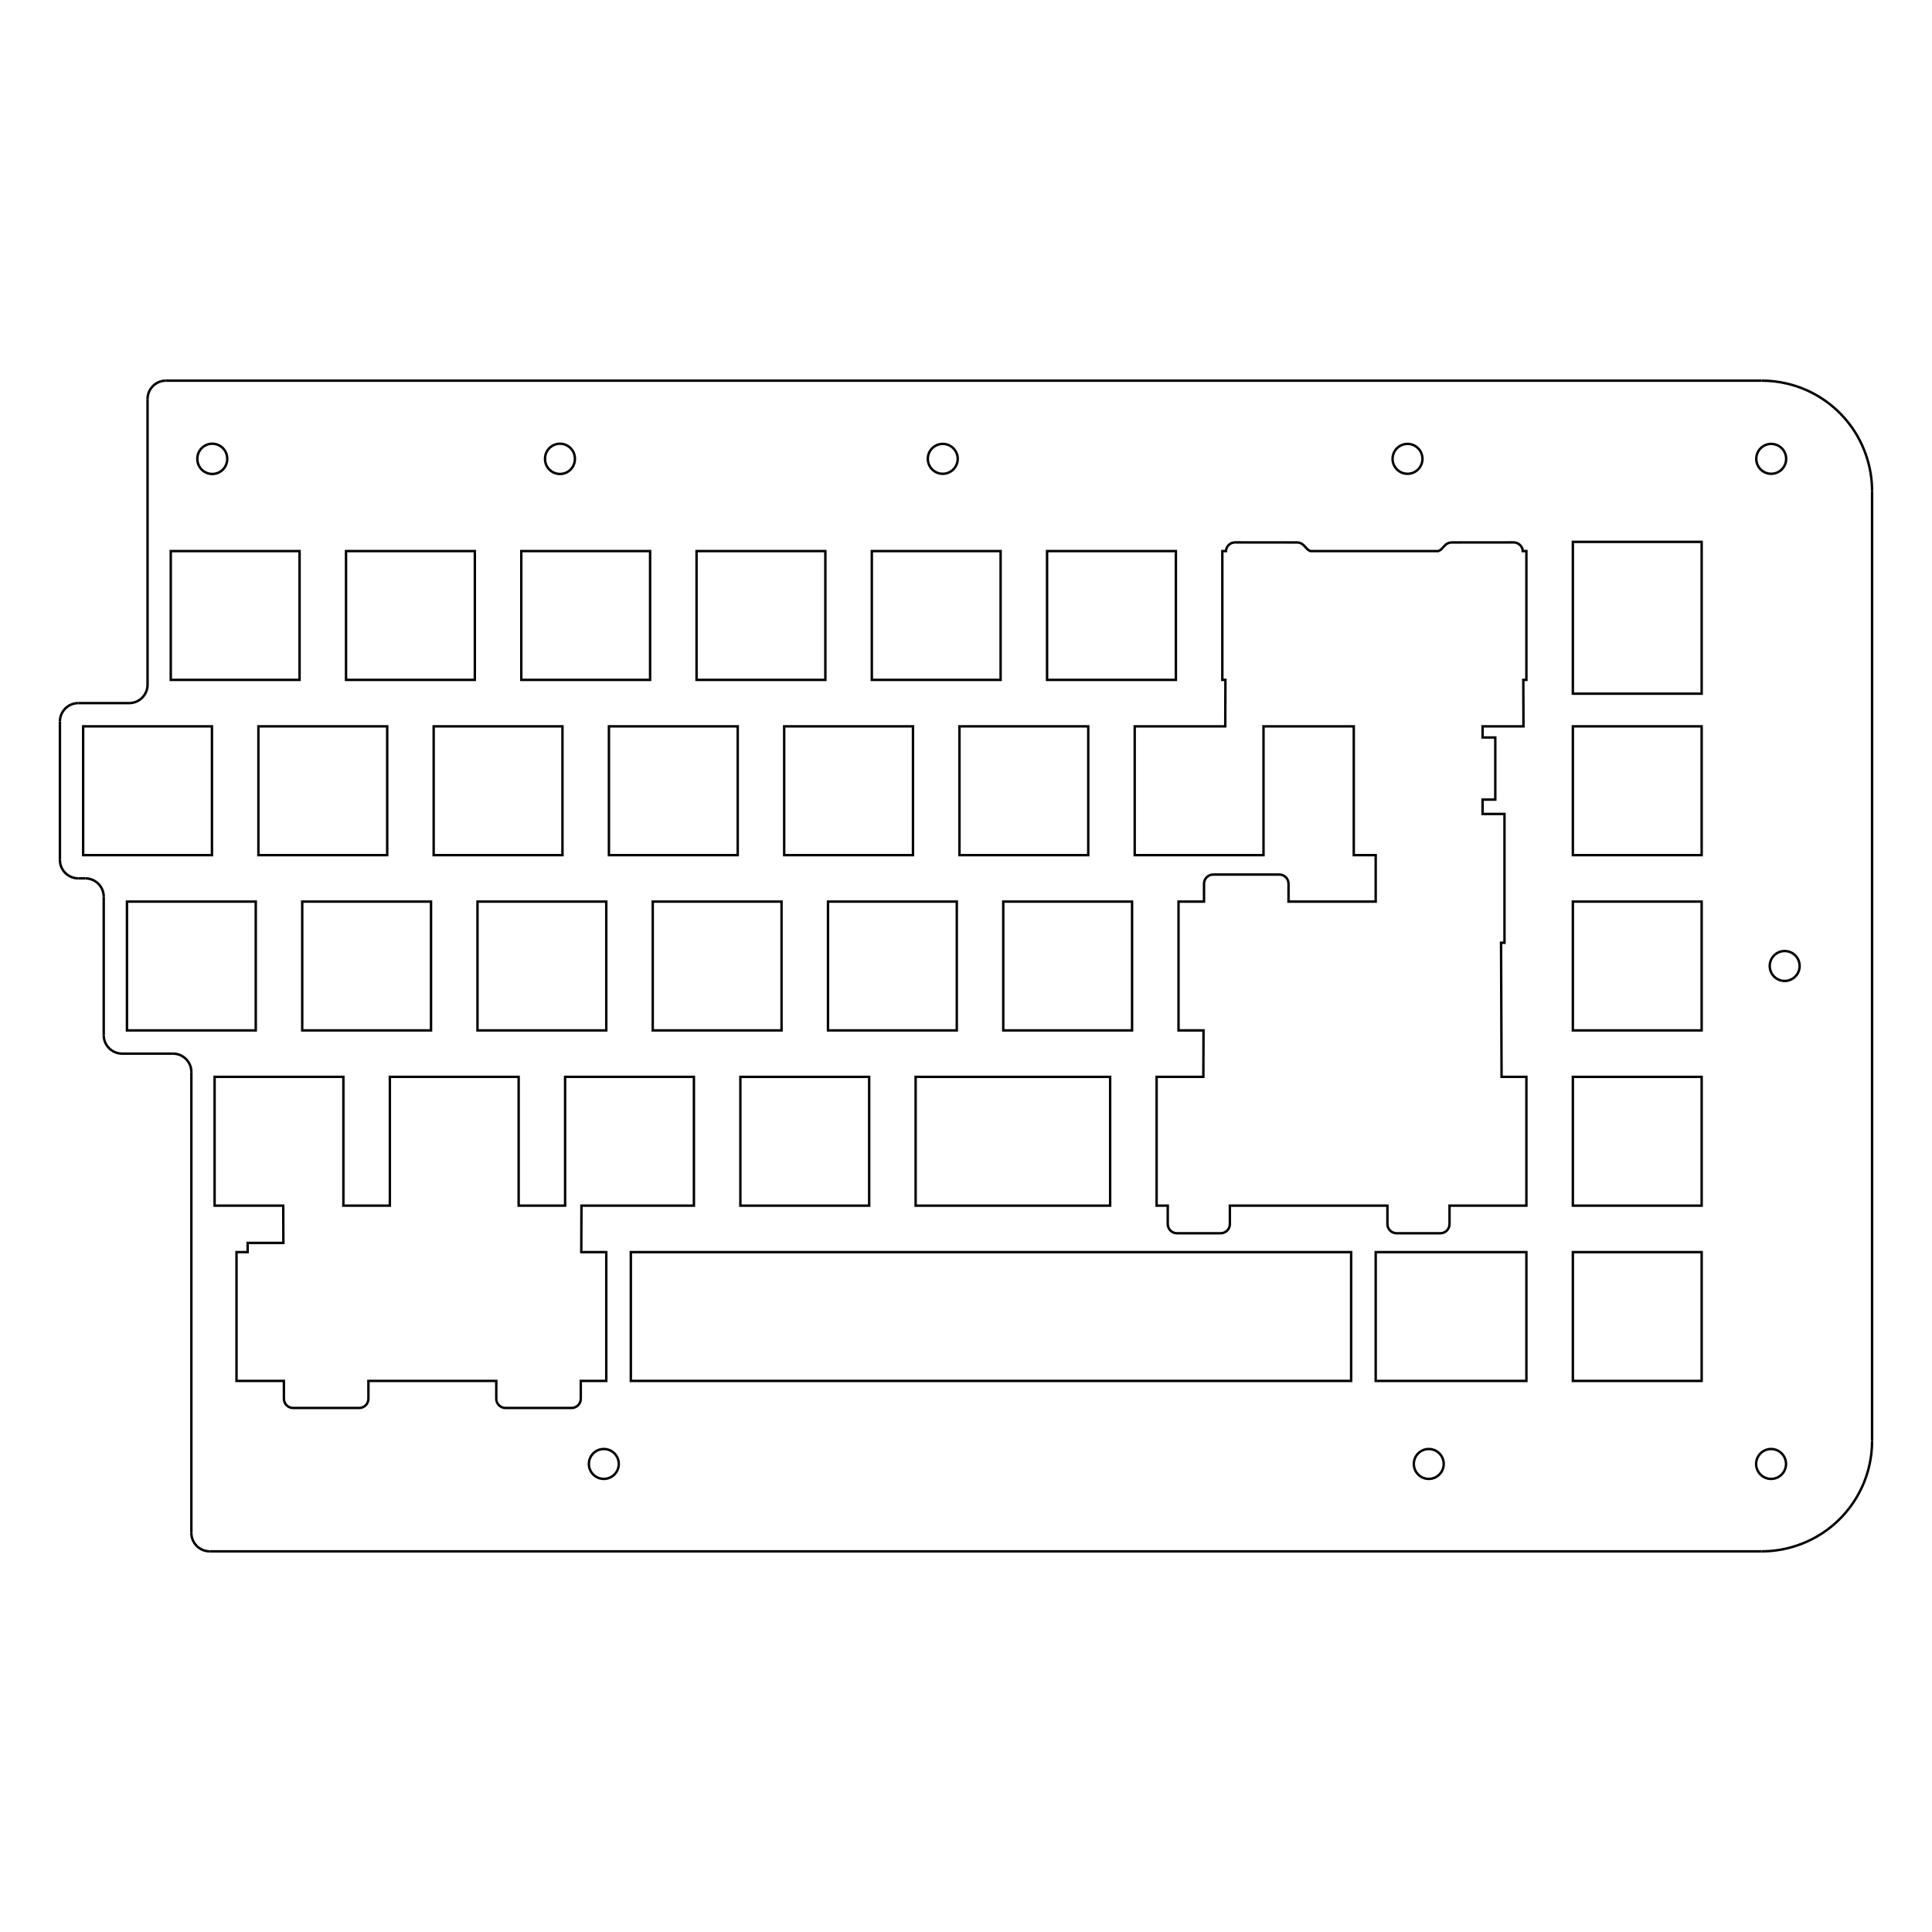
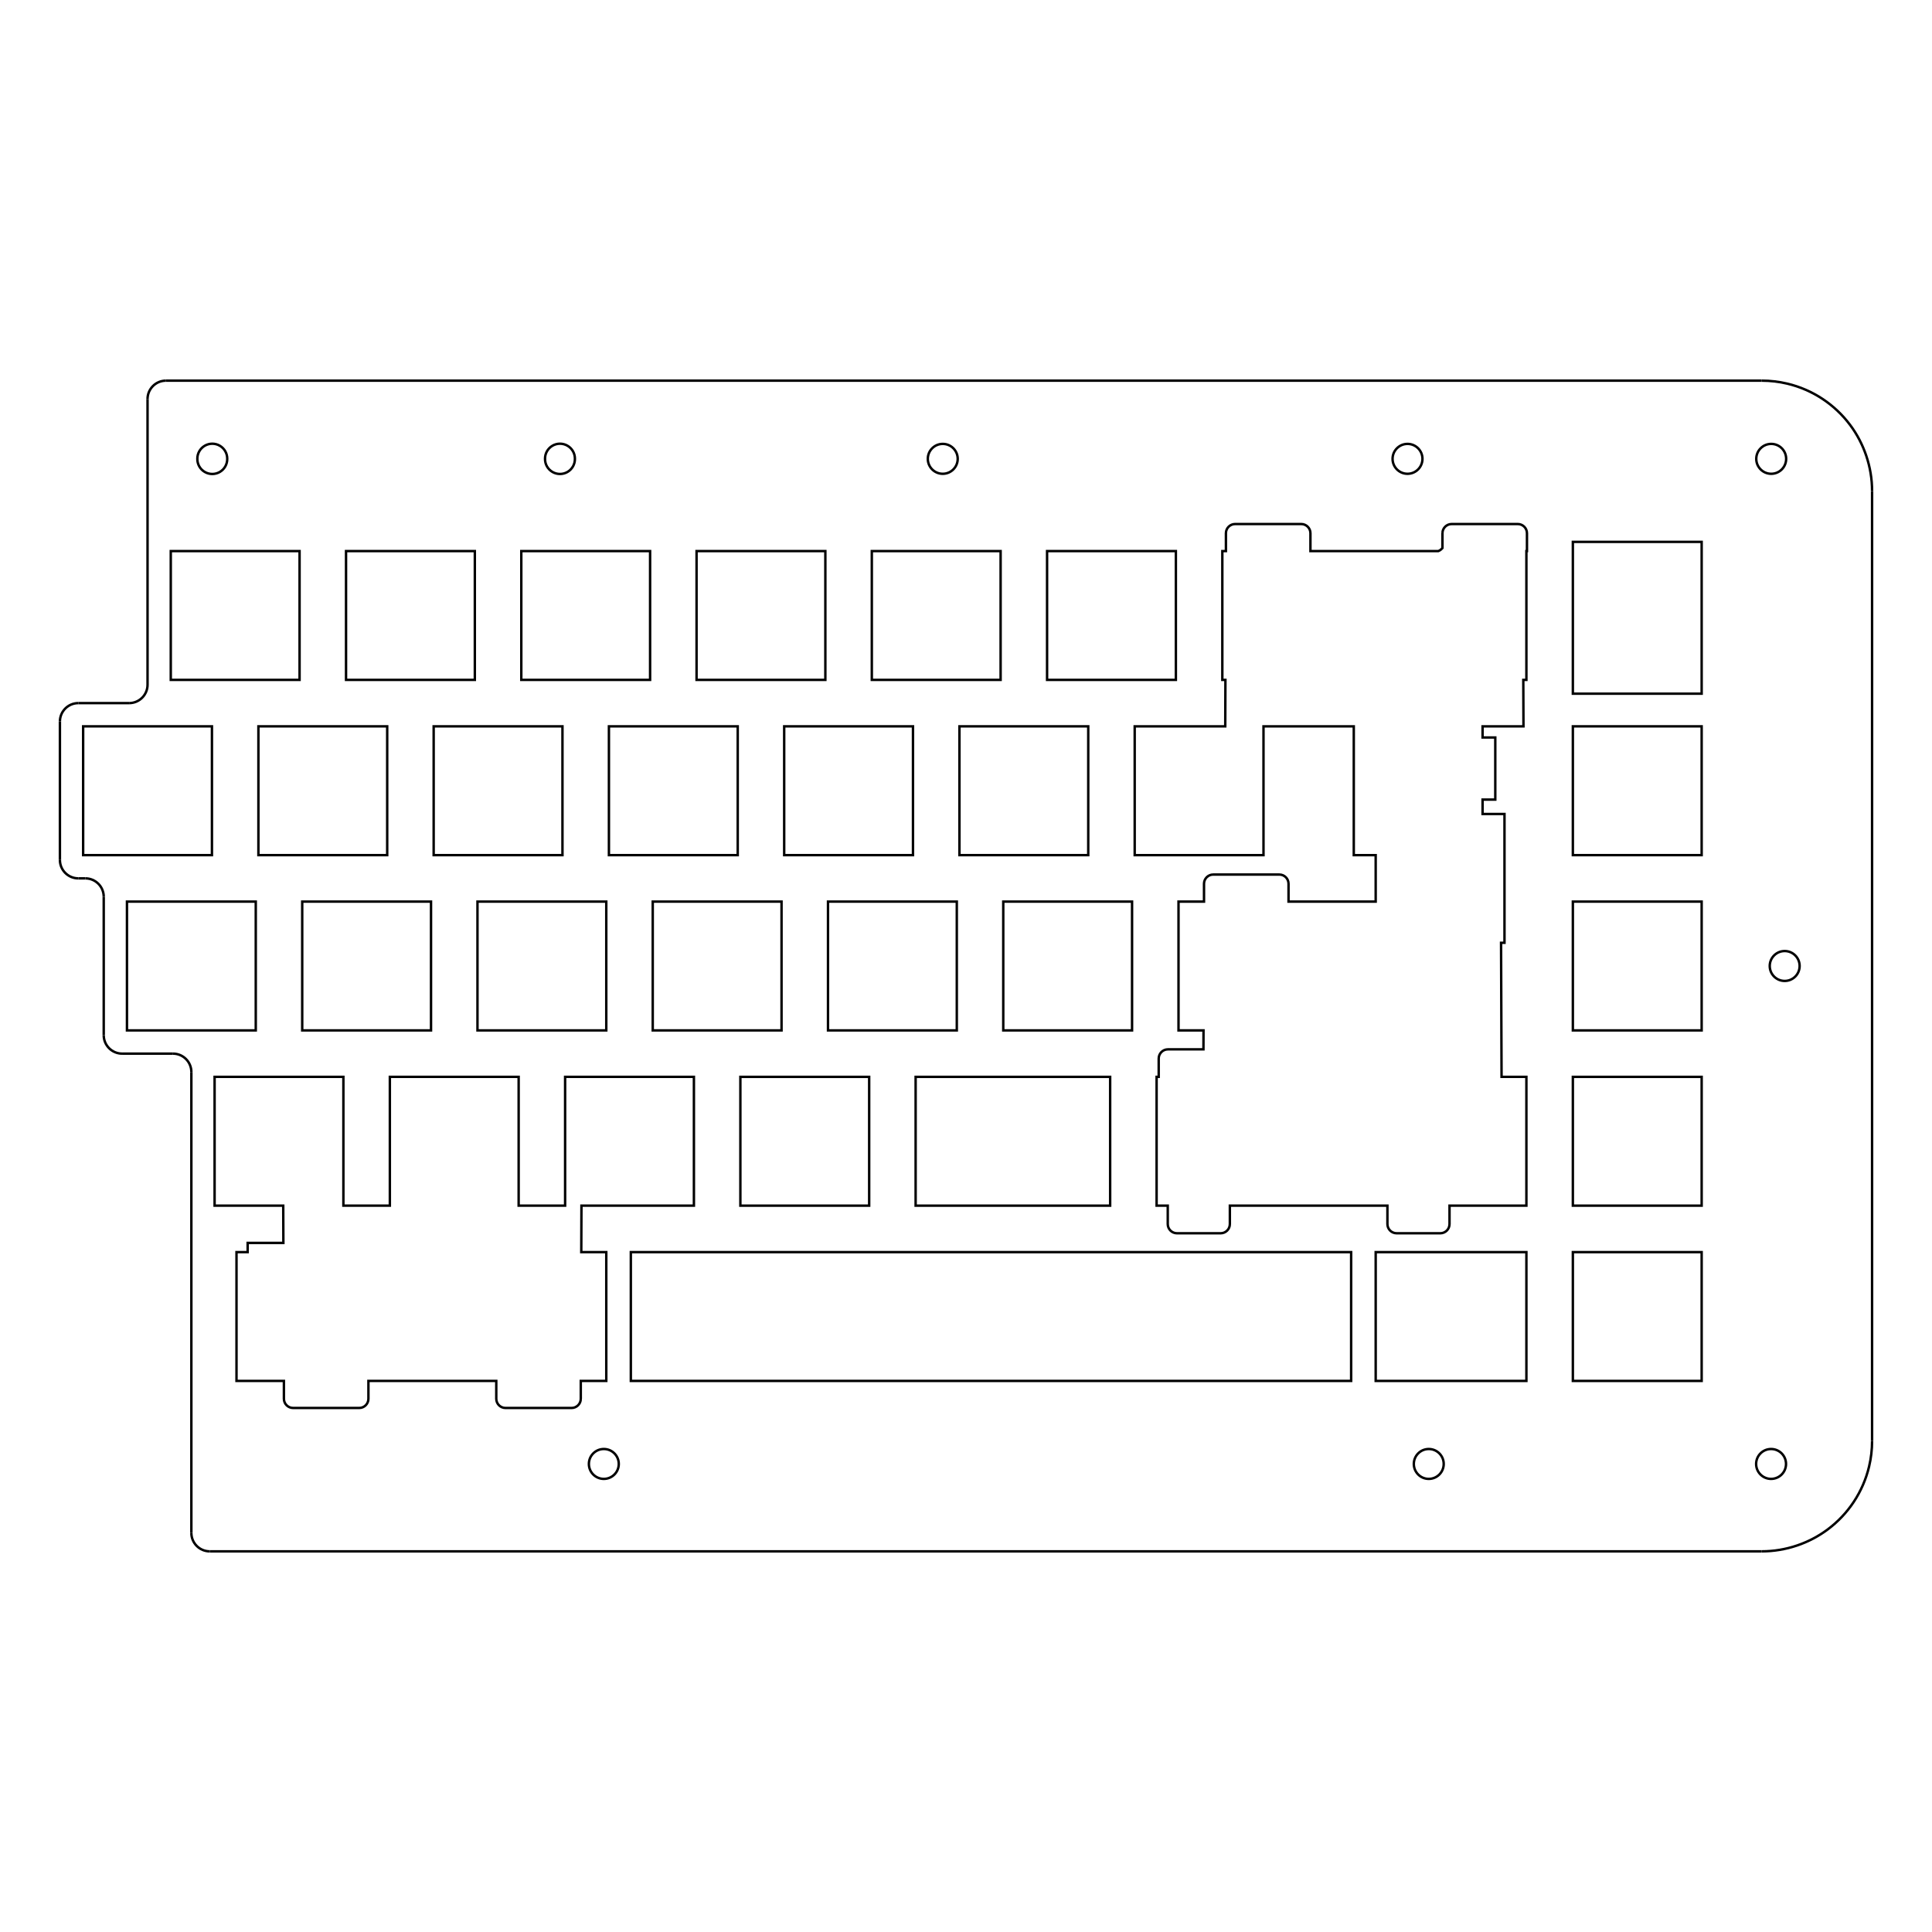
<svg xmlns="http://www.w3.org/2000/svg" width="210mm" height="210mm" viewBox="0 0 210 210" version="1.1" id="svg8">
  <defs id="defs2">
    <marker style="overflow:visible" refY="0" refX="0" orient="auto" id="DistanceX">
      <path id="path12" style="stroke:#000000;stroke-width:0.5" d="M 3,-3 -3,3 M 0,-5 V 5" />
    </marker>
    <pattern y="0" x="0" width="8" patternUnits="userSpaceOnUse" id="Hatch" height="8">
      <path id="path15" stroke-width="0.25" stroke="#000000" linecap="square" d="M8 4 l-4,4" />
      <path id="path17" stroke-width="0.25" stroke="#000000" linecap="square" d="M6 2 l-4,4" />
      <path id="path19" stroke-width="0.25" stroke="#000000" linecap="square" d="M4 0 l-4,4" />
    </pattern>
    <symbol id="*MODEL_SPACE" />
    <symbol id="*PAPER_SPACE" />
    <marker style="overflow:visible" refY="0" refX="0" orient="auto" id="DistanceX-6">
      <path id="path111" style="stroke:#000000;stroke-width:0.5" d="M 3,-3 -3,3 M 0,-5 V 5" />
    </marker>
    <pattern y="0" x="0" width="8" patternUnits="userSpaceOnUse" id="Hatch-4" height="8">
      <path id="path114" stroke-width="0.25" stroke="#000000" linecap="square" d="M8 4 l-4,4" />
      <path id="path116" stroke-width="0.25" stroke="#000000" linecap="square" d="M6 2 l-4,4" />
      <path id="path118" stroke-width="0.25" stroke="#000000" linecap="square" d="M4 0 l-4,4" />
    </pattern>
    <symbol id="*MODEL_SPACE-4" />
    <symbol id="*PAPER_SPACE-1" />
    <marker style="overflow:visible" refY="0" refX="0" orient="auto" id="DistanceX-7">
      <path id="path210" style="stroke:#000000;stroke-width:0.5" d="M 3,-3 -3,3 M 0,-5 V 5" />
    </marker>
    <pattern y="0" x="0" width="8" patternUnits="userSpaceOnUse" id="Hatch-3" height="8">
      <path id="path213" stroke-width="0.25" stroke="#000000" linecap="square" d="M8 4 l-4,4" />
      <path id="path215" stroke-width="0.25" stroke="#000000" linecap="square" d="M6 2 l-4,4" />
      <path id="path217" stroke-width="0.25" stroke="#000000" linecap="square" d="M4 0 l-4,4" />
    </pattern>
    <symbol id="*MODEL_SPACE-9" />
    <symbol id="*PAPER_SPACE-3" />
    <marker style="overflow:visible" refY="0" refX="0" orient="auto" id="DistanceX-2">
      <path id="path1300" style="stroke:#000000;stroke-width:0.5" d="M 3,-3 -3,3 M 0,-5 V 5" />
    </marker>
    <pattern y="0" x="0" width="8" patternUnits="userSpaceOnUse" id="Hatch-49" height="8">
      <path id="path1303" stroke-width="0.25" stroke="#000000" linecap="square" d="M8 4 l-4,4" />
      <path id="path1305" stroke-width="0.25" stroke="#000000" linecap="square" d="M6 2 l-4,4" />
      <path id="path1307" stroke-width="0.25" stroke="#000000" linecap="square" d="M4 0 l-4,4" />
    </pattern>
    <symbol id="*MODEL_SPACE-1" />
    <symbol id="*PAPER_SPACE-9" />
    <marker style="overflow:visible" refY="0" refX="0" orient="auto" id="DistanceX-4">
      <path id="path1435" style="stroke:#000000;stroke-width:0.5" d="M 3,-3 -3,3 M 0,-5 V 5" />
    </marker>
    <pattern y="0" x="0" width="8" patternUnits="userSpaceOnUse" id="Hatch-8" height="8">
      <path id="path1438" stroke-width="0.25" stroke="#000000" linecap="square" d="M8 4 l-4,4" />
      <path id="path1440" stroke-width="0.25" stroke="#000000" linecap="square" d="M6 2 l-4,4" />
      <path id="path1442" stroke-width="0.25" stroke="#000000" linecap="square" d="M4 0 l-4,4" />
    </pattern>
    <symbol id="*MODEL_SPACE-98" />
    <symbol id="*PAPER_SPACE-7" />
    <marker style="overflow:visible" refY="0" refX="0" orient="auto" id="DistanceX-5">
      <path id="path1477" style="stroke:#000000;stroke-width:0.5" d="M 3,-3 -3,3 M 0,-5 V 5" />
    </marker>
    <pattern y="0" x="0" width="8" patternUnits="userSpaceOnUse" id="Hatch-47" height="8">
      <path id="path1480" stroke-width="0.25" stroke="#000000" linecap="square" d="M8 4 l-4,4" />
      <path id="path1482" stroke-width="0.25" stroke="#000000" linecap="square" d="M6 2 l-4,4" />
      <path id="path1484" stroke-width="0.25" stroke="#000000" linecap="square" d="M4 0 l-4,4" />
    </pattern>
    <symbol id="*MODEL_SPACE-2" />
    <symbol id="*PAPER_SPACE-92" />
    <marker style="overflow:visible" refY="0" refX="0" orient="auto" id="DistanceX-3">
      <path id="path1519" style="stroke:#000000;stroke-width:0.5" d="M 3,-3 -3,3 M 0,-5 V 5" />
    </marker>
    <pattern y="0" x="0" width="8" patternUnits="userSpaceOnUse" id="Hatch-44" height="8">
      <path id="path1522" stroke-width="0.25" stroke="#000000" linecap="square" d="M8 4 l-4,4" />
      <path id="path1524" stroke-width="0.25" stroke="#000000" linecap="square" d="M6 2 l-4,4" />
      <path id="path1526" stroke-width="0.25" stroke="#000000" linecap="square" d="M4 0 l-4,4" />
    </pattern>
    <symbol id="*MODEL_SPACE-25" />
    <symbol id="*PAPER_SPACE-8" />
    <marker style="overflow:visible" refY="0.0" refX="0.0" orient="auto" id="DistanceX-9">
      <path id="path5763" style="stroke:#000000; stroke-width:0.5" d="M 3,-3 L -3,3 M 0,-5 L  0,5" />
    </marker>
    <pattern y="0" x="0" width="8" patternUnits="userSpaceOnUse" id="Hatch-0" height="8">
      <path id="path5766" stroke-width="0.25" stroke="#000000" linecap="square" d="M8 4 l-4,4" />
      <path id="path5768" stroke-width="0.25" stroke="#000000" linecap="square" d="M6 2 l-4,4" />
      <path id="path5770" stroke-width="0.25" stroke="#000000" linecap="square" d="M4 0 l-4,4" />
    </pattern>
    <symbol id="*MODEL_SPACE-0" />
    <symbol id="*PAPER_SPACE-91" />
    <marker style="overflow:visible" refY="0.0" refX="0.0" orient="auto" id="DistanceX-68">
      <path id="path5898" style="stroke:#000000; stroke-width:0.5" d="M 3,-3 L -3,3 M 0,-5 L  0,5" />
    </marker>
    <pattern y="0" x="0" width="8" patternUnits="userSpaceOnUse" id="Hatch-5" height="8">
      <path id="path5901" stroke-width="0.25" stroke="#000000" linecap="square" d="M8 4 l-4,4" />
      <path id="path5903" stroke-width="0.25" stroke="#000000" linecap="square" d="M6 2 l-4,4" />
      <path id="path5905" stroke-width="0.25" stroke="#000000" linecap="square" d="M4 0 l-4,4" />
    </pattern>
    <symbol id="*MODEL_SPACE-5" />
    <symbol id="*PAPER_SPACE-913" />
    <marker style="overflow:visible" refY="0.0" refX="0.0" orient="auto" id="DistanceX-63">
      <path id="path6129" style="stroke:#000000; stroke-width:0.5" d="M 3,-3 L -3,3 M 0,-5 L  0,5" />
    </marker>
    <pattern y="0" x="0" width="8" patternUnits="userSpaceOnUse" id="Hatch-1" height="8">
      <path id="path6132" stroke-width="0.25" stroke="#000000" linecap="square" d="M8 4 l-4,4" />
      <path id="path6134" stroke-width="0.25" stroke="#000000" linecap="square" d="M6 2 l-4,4" />
      <path id="path6136" stroke-width="0.25" stroke="#000000" linecap="square" d="M4 0 l-4,4" />
    </pattern>
    <symbol id="*MODEL_SPACE-8" />
    <symbol id="*PAPER_SPACE-6" />
    <marker style="overflow:visible" refY="0.0" refX="0.0" orient="auto" id="DistanceX-689">
      <path id="path6324" style="stroke:#000000; stroke-width:0.5" d="M 3,-3 L -3,3 M 0,-5 L  0,5" />
    </marker>
    <pattern y="0" x="0" width="8" patternUnits="userSpaceOnUse" id="Hatch-6" height="8">
      <path id="path6327" stroke-width="0.25" stroke="#000000" linecap="square" d="M8 4 l-4,4" />
      <path id="path6329" stroke-width="0.25" stroke="#000000" linecap="square" d="M6 2 l-4,4" />
      <path id="path6331" stroke-width="0.25" stroke="#000000" linecap="square" d="M4 0 l-4,4" />
    </pattern>
    <symbol id="*MODEL_SPACE-91" />
    <symbol id="*PAPER_SPACE-35" />
    <marker style="overflow:visible" refY="0.0" refX="0.0" orient="auto" id="DistanceX-1">
      <path id="path6423" style="stroke:#000000; stroke-width:0.5" d="M 3,-3 L -3,3 M 0,-5 L  0,5" />
    </marker>
    <pattern y="0" x="0" width="8" patternUnits="userSpaceOnUse" id="Hatch-7" height="8">
      <path id="path6426" stroke-width="0.25" stroke="#000000" linecap="square" d="M8 4 l-4,4" />
      <path id="path6428" stroke-width="0.25" stroke="#000000" linecap="square" d="M6 2 l-4,4" />
      <path id="path6430" stroke-width="0.25" stroke="#000000" linecap="square" d="M4 0 l-4,4" />
    </pattern>
    <symbol id="*MODEL_SPACE-87" />
    <symbol id="*PAPER_SPACE-90" />
    <marker style="overflow:visible" refY="0.0" refX="0.0" orient="auto" id="DistanceX-62">
      <path id="path6522" style="stroke:#000000; stroke-width:0.5" d="M 3,-3 L -3,3 M 0,-5 L  0,5" />
    </marker>
    <pattern y="0" x="0" width="8" patternUnits="userSpaceOnUse" id="Hatch-33" height="8">
      <path id="path6525" stroke-width="0.25" stroke="#000000" linecap="square" d="M8 4 l-4,4" />
      <path id="path6527" stroke-width="0.25" stroke="#000000" linecap="square" d="M6 2 l-4,4" />
      <path id="path6529" stroke-width="0.25" stroke="#000000" linecap="square" d="M4 0 l-4,4" />
    </pattern>
    <symbol id="*MODEL_SPACE-45" />
    <symbol id="*PAPER_SPACE-81" />
    <marker style="overflow:visible" refY="0.0" refX="0.0" orient="auto" id="DistanceX-632">
      <path id="path298" style="stroke:#000000; stroke-width:0.5" d="M 3,-3 L -3,3 M 0,-5 L  0,5" />
    </marker>
    <pattern y="0" x="0" width="8" patternUnits="userSpaceOnUse" id="Hatch-2" height="8">
      <path id="path301" stroke-width="0.25" stroke="#000000" linecap="square" d="M8 4 l-4,4" />
      <path id="path303" stroke-width="0.25" stroke="#000000" linecap="square" d="M6 2 l-4,4" />
      <path id="path305" stroke-width="0.25" stroke="#000000" linecap="square" d="M4 0 l-4,4" />
    </pattern>
    <symbol id="*MODEL_SPACE-82" />
    <symbol id="*PAPER_SPACE-72" />
    <marker style="overflow:visible" refY="0.0" refX="0.0" orient="auto" id="DistanceX-55">
      <path id="path421" style="stroke:#000000; stroke-width:0.5" d="M 3,-3 L -3,3 M 0,-5 L  0,5" />
    </marker>
    <pattern y="0" x="0" width="8" patternUnits="userSpaceOnUse" id="Hatch-63" height="8">
      <path id="path424" stroke-width="0.25" stroke="#000000" linecap="square" d="M8 4 l-4,4" />
      <path id="path426" stroke-width="0.25" stroke="#000000" linecap="square" d="M6 2 l-4,4" />
      <path id="path428" stroke-width="0.25" stroke="#000000" linecap="square" d="M4 0 l-4,4" />
    </pattern>
    <symbol id="*MODEL_SPACE-99" />
    <symbol id="*PAPER_SPACE-353" />
    <marker style="overflow:visible" refY="0.0" refX="0.0" orient="auto" id="DistanceX-50">
      <path id="path655" style="stroke:#000000; stroke-width:0.5" d="M 3,-3 L -3,3 M 0,-5 L  0,5" />
    </marker>
    <pattern y="0" x="0" width="8" patternUnits="userSpaceOnUse" id="Hatch-40" height="8">
      <path id="path658" stroke-width="0.25" stroke="#000000" linecap="square" d="M8 4 l-4,4" />
      <path id="path660" stroke-width="0.25" stroke="#000000" linecap="square" d="M6 2 l-4,4" />
      <path id="path662" stroke-width="0.25" stroke="#000000" linecap="square" d="M4 0 l-4,4" />
    </pattern>
    <symbol id="*MODEL_SPACE-49" />
    <symbol id="*PAPER_SPACE-4" />
    <marker style="overflow:visible" refY="0.0" refX="0.0" orient="auto" id="DistanceX-65">
      <path id="path207" style="stroke:#000000; stroke-width:0.5" d="M 3,-3 L -3,3 M 0,-5 L  0,5" />
    </marker>
    <pattern y="0" x="0" width="8" patternUnits="userSpaceOnUse" id="Hatch-68" height="8">
      <path id="path210-4" stroke-width="0.25" stroke="#000000" linecap="square" d="M8 4 l-4,4" />
      <path id="path212" stroke-width="0.25" stroke="#000000" linecap="square" d="M6 2 l-4,4" />
      <path id="path214" stroke-width="0.25" stroke="#000000" linecap="square" d="M4 0 l-4,4" />
    </pattern>
    <symbol id="*MODEL_SPACE-3" />
    <symbol id="*PAPER_SPACE-5" />
    <marker style="overflow:visible" refY="0.0" refX="0.0" orient="auto" id="DistanceX-72">
      <path id="path786" style="stroke:#000000; stroke-width:0.5" d="M 3,-3 L -3,3 M 0,-5 L  0,5" />
    </marker>
    <pattern y="0" x="0" width="8" patternUnits="userSpaceOnUse" id="Hatch-11" height="8">
      <path id="path789" stroke-width="0.25" stroke="#000000" linecap="square" d="M8 4 l-4,4" />
      <path id="path791" stroke-width="0.25" stroke="#000000" linecap="square" d="M6 2 l-4,4" />
      <path id="path793" stroke-width="0.25" stroke="#000000" linecap="square" d="M4 0 l-4,4" />
    </pattern>
    <symbol id="*MODEL_SPACE-29" />
    <symbol id="*PAPER_SPACE-16" />
+     <marker style="overflow:visible" refY="0.0" refX="0.0" orient="auto" id="DistanceX-97">
+       <path id="path1239" style="stroke:#000000; stroke-width:0.5" d="M 3,-3 L -3,3 M 0,-5 L  0,5" />
+     </marker>
+     <pattern y="0" x="0" width="8" patternUnits="userSpaceOnUse" id="Hatch-9" height="8">
+       <path id="path1242" stroke-width="0.25" stroke="#000000" linecap="square" d="M8 4 l-4,4" />
+       <path id="path1244" stroke-width="0.25" stroke="#000000" linecap="square" d="M6 2 l-4,4" />
+       <path id="path1246" stroke-width="0.25" stroke="#000000" linecap="square" d="M4 0 l-4,4" />
+     </pattern>
+     <symbol id="*MODEL_SPACE-44" />
+     <symbol id="*PAPER_SPACE-927" />
  </defs>
  <g id="layer1" transform="translate(0,-86.99999)">
-     <g id="g922" transform="matrix(0.2645833,0,0,0.2645833,-397.7651,-181.3749)">
-       <path id="path800" style="fill:none;stroke:#000000" d="m 1563.979,1295.622 c 0,4.174 -3.384,7.559 -7.558,7.559" />
-       <path id="path802" style="fill:none;stroke:#000000" d="m 1556.421,1303.181 h -20.882" />
-       <path id="path804" style="fill:none;stroke:#000000" d="m 1535.539,1303.181 v 0" />
-       <path id="path806" style="fill:none;stroke:#000000" d="m 1535.538,1303.181 c -4.175,0 -7.559,3.384 -7.559,7.559" />
-       <path id="path808" style="fill:none;stroke:#000000" d="m 1527.979,1310.74 v 56.882" />
-       <path id="path810" style="fill:none;stroke:#000000" d="m 1527.979,1367.621 c 0,4.175 3.384,7.559 7.559,7.559" />
-       <path id="path812" style="fill:none;stroke:#000000" d="m 1535.538,1375.18 v 0" />
-       <path id="path814" style="fill:none;stroke:#000000" d="m 1535.539,1375.18 h 2.882" />
-       <path id="path816" style="fill:none;stroke:#000000" d="m 1538.421,1375.18 c 4.174,6e-4 7.558,3.385 7.558,7.559" />
-       <path id="path818" style="fill:none;stroke:#000000" d="m 1545.979,1382.74 v 56.882" />
-       <path id="path820" style="fill:none;stroke:#000000" d="m 1545.979,1439.621 c 0,4.175 3.384,7.559 7.559,7.559" />
-       <path id="path822" style="fill:none;stroke:#000000" d="m 1553.538,1447.18 v 0" />
-       <path id="path824" style="fill:none;stroke:#000000" d="m 1553.539,1447.18 h 20.882" />
-       <path id="path826" style="fill:none;stroke:#000000" d="m 1574.421,1447.18 c 4.174,6e-4 7.558,3.385 7.558,7.559" />
-       <path id="path828" style="fill:none;stroke:#000000" d="m 1581.979,1454.74 v 189.354" />
-       <path id="path830" style="fill:none;stroke:#000000" d="m 1581.979,1644.094 a 7.559,7.559 0 0 0 7.559,7.559" />
-       <path id="path832" style="fill:none;stroke:#000000" d="m 1589.538,1651.653 h 637.558" />
-       <path id="path834" style="fill:none;stroke:#000000" d="m 2227.096,1651.653 c 10.015,0 19.577,-3.37 27.119,-9 8.368,-6.245 14.508,-15.318 17.012,-25.876 0.803,-3.387 1.224,-6.914 1.224,-10.479" />
-       <path id="path836" style="fill:none;stroke:#000000" d="M 2272.45,1606.299 V 1216.063" />
-       <path id="path838" style="fill:none;stroke:#000000" d="m 2272.45,1216.063 c 0,-10.015 -3.37,-19.577 -9,-27.119 -6.245,-8.368 -15.318,-14.508 -25.876,-17.012 -3.387,-0.803 -6.914,-1.224 -10.478,-1.224" />
-       <path id="path840" style="fill:none;stroke:#000000" d="M 2227.096,1170.708 H 1571.538" />
-       <path id="path842" style="fill:none;stroke:#000000" d="m 1571.538,1170.708 a 7.559,7.559 0 0 0 -7.559,7.559" />
-       <path id="path844" style="fill:none;stroke:#000000" d="m 1563.979,1178.268 v 117.354" />
-       <path id="path846" style="fill:none;stroke:#000000" d="m 1609.522,1312.724 v 52.913 h 52.913 v -52.913 z" />
-       <path id="path848" style="fill:none;stroke:#000000" d="m 1741.961,1588.971 v -7.333 h 10.475 v -52.913 h -10.272 l 0.071,-19.087 h 46.201 v -52.913 h -52.913 v 52.913 h -19.087 v -52.913 h -52.913 v 52.913 h -19.087 v -52.913 h -52.913 v 52.913 h 28.201 l 0.057,15.307 h -14.677 v 3.78 h -4.581 v 52.913 h 19.475 v 7.333 a 3.78,3.78 0 0 0 3.78,3.78 h 27.16 a 3.78,3.78 0 0 0 3.78,-3.78 v -7.333 h 52.526 v 7.333 a 3.78,3.78 0 0 0 3.78,3.78 h 27.16 a 3.78,3.78 0 0 0 3.78,-3.78 z" />
-       <path id="path850" style="fill:none;stroke:#000000" d="m 1627.522,1437.638 h 52.913 v -52.913 h -52.913 z" />
-       <path id="path852" style="fill:none;stroke:#000000" d="m 1986.436,1240.724 h -52.913 v 52.913 h 52.913 z" />
-       <path id="path854" style="fill:none;stroke:#000000" d="m 2202.436,1581.638 v -52.913 h -52.913 v 52.913 z" />
-       <path id="path856" style="fill:none;stroke:#000000" d="m 2202.436,1456.724 h -52.913 v 52.913 h 52.913 z" />
-       <path id="path858" style="fill:none;stroke:#000000" d="m 2149.522,1437.638 h 52.913 v -52.913 h -52.913 z" />
-       <path id="path860" style="fill:none;stroke:#000000" d="m 2202.436,1236.945 h -52.913 v 62.362 h 52.913 z" />
-       <path id="path862" style="fill:none;stroke:#000000" d="m 2149.522,1312.724 v 52.913 h 52.913 v -52.913 z" />
-       <path id="path864" style="fill:none;stroke:#000000" d="m 1878.436,1365.638 v -52.913 h -52.913 v 52.913 z" />
-       <path id="path866" style="fill:none;stroke:#000000" d="m 1573.522,1293.638 h 52.913 v -52.913 h -52.913 z" />
-       <path id="path868" style="fill:none;stroke:#000000" d="m 2058.436,1528.724 h -295.913 v 52.913 h 295.913 z" />
-       <path id="path870" style="fill:none;stroke:#000000" d="m 1896.436,1384.724 h -52.913 v 52.913 h 52.913 z" />
-       <path id="path872" style="fill:none;stroke:#000000" d="m 1699.522,1384.724 v 52.913 h 52.913 v -52.913 z" />
-       <path id="path874" style="fill:none;stroke:#000000" d="m 1807.522,1509.638 h 52.913 v -52.913 h -52.913 z" />
-       <path id="path876" style="fill:none;stroke:#000000" d="m 1753.522,1365.638 h 52.913 v -52.913 h -52.913 z" />
-       <path id="path878" style="fill:none;stroke:#000000" d="m 2130.436,1581.638 v -52.913 h -61.913 v 52.913 z" />
-       <path id="path880" style="fill:none;stroke:#000000" d="m 1645.522,1240.724 v 52.913 h 52.913 v -52.913 z" />
-       <path id="path882" style="fill:none;stroke:#000000" d="m 1824.436,1384.724 h -52.913 v 52.913 h 52.913 z" />
-       <path id="path884" style="fill:none;stroke:#000000" d="m 1842.436,1240.724 h -52.913 v 52.913 h 52.913 z" />
-       <path id="path886" style="fill:none;stroke:#000000" d="m 1968.436,1384.724 h -52.913 v 52.913 h 52.913 z" />
-       <path id="path888" style="fill:none;stroke:#000000" d="m 1950.436,1312.724 h -52.913 v 52.913 h 52.913 z" />
-       <path id="path890" style="fill:none;stroke:#000000" d="m 1914.436,1293.638 v -52.913 h -52.913 v 52.913 z" />
-       <path id="path892" style="fill:none;stroke:#000000" d="m 1681.522,1365.638 h 52.913 v -52.913 h -52.913 z" />
-       <path id="path894" style="fill:none;stroke:#000000" d="m 1770.436,1240.724 h -52.913 v 52.913 h 52.913 z" />
-       <path id="path896" style="fill:none;stroke:#000000" d="m 1608.436,1437.638 v -52.913 h -52.913 v 52.913 z" />
-       <path id="path898" style="fill:none;stroke:#000000" d="m 1879.522,1509.638 h 79.913 v -52.913 h -79.913 z" />
-       <path id="path900" style="fill:none;stroke:#000000" d="m 1590.436,1365.638 v -52.913 h -52.913 v 52.913 z" />
-       <path id="path902" style="fill:none;stroke:#000000" d="m 2237.097,1615.748 a 6.142,6.142 0 1 0 -12.284,0 6.142,6.142 0 1 0 12.284,0 z" />
-       <path id="path904" style="fill:none;stroke:#000000" d="m 2242.687,1411.177 a 6.142,6.142 0 1 0 -12.284,0 6.142,6.142 0 1 0 12.284,0 z" />
-       <path id="path906" style="fill:none;stroke:#000000" d="m 2096.47,1615.748 a 6.142,6.142 0 1 0 -12.284,0 6.142,6.142 0 1 0 12.284,0 z" />
-       <path id="path908" style="fill:none;stroke:#000000" d="m 1896.809,1202.831 a 6.142,6.142 0 1 0 -12.284,0 6.142,6.142 0 1 0 12.284,0 z" />
-       <path id="path910" style="fill:none;stroke:#000000" d="m 1596.717,1202.834 a 6.142,6.142 0 1 0 -12.283,0 6.142,6.142 0 1 0 12.283,0 z" />
-       <path id="path912" style="fill:none;stroke:#000000" d="m 1739.553,1202.831 a 6.142,6.142 0 1 0 -12.283,0 6.142,6.142 0 1 0 12.283,0 z" />
-       <path id="path914" style="fill:none;stroke:#000000" d="m 2087.74,1202.831 a 6.142,6.142 0 1 0 -12.284,0 6.142,6.142 0 1 0 12.284,0 z" />
-       <path id="path916" style="fill:none;stroke:#000000" d="m 1757.57,1615.748 a 6.142,6.142 0 1 0 -12.284,0 6.142,6.142 0 1 0 12.284,0 z" />
-       <path id="path918" style="fill:none;stroke:#000000" d="m 2237.152,1202.831 a 6.142,6.142 0 1 0 -12.284,0 6.142,6.142 0 1 0 12.284,0 z" />
-       <path id="path920" style="fill:none;stroke:#000000" d="m 2032.716,1384.724 v -7.334 a 3.78,3.78 0 0 0 -3.78,-3.78 h -27.16 a 3.78,3.78 0 0 0 -3.78,3.78 v 7.334 h -10.475 v 52.913 h 10.272 l -0.071,19.087 h -19.201 v 52.913 h 4.581 v 7.559 a 3.78,3.78 0 0 0 3.78,3.78 h 17.953 a 3.78,3.78 0 0 0 3.78,-3.78 v -7.559 h 64.728 v 7.559 a 3.78,3.78 0 0 0 3.78,3.78 h 17.953 a 3.78,3.78 0 0 0 3.78,-3.78 v -7.559 h 31.581 v -52.913 h -10.201 l -0.206,-55.087 h 1.407 v -52.913 h -9 v -5.907 h 5.22 v -25.512 h -5.22 v -4.581 h 16.799 l -0.071,-19.087 h 1.272 v -52.913 h -1.475 a 3.78,3.78 0 0 0 -3.777,-3.565 l -25.456,0.023 a 3.78,3.78 0 0 0 -2.757,1.198 l -1.3,1.389 a 3.78,3.78 0 0 1 -1.43,0.956 h -52.526 a 3.78,3.78 0 0 1 -1.43,-0.956 l -1.3,-1.389 a 3.78,3.78 0 0 0 -2.757,-1.198 l -25.456,-0.023 a 3.78,3.78 0 0 0 -3.777,3.565 h -1.475 v 52.913 h 1.272 l -0.071,19.087 h -37.201 v 52.913 h 52.913 v -52.913 h 37.087 v 52.913 h 9 v 19.087 z" />
+     <g id="g1375" transform="matrix(0.2645833,0,0,0.2645833,-397.7651,-181.3749)">
+       <path id="path1253" style="fill:none;stroke:#000000" d="m 2095.951,1233.391 v 6.079 l -0.28,0.299 a 3.78,3.78 0 0 1 -1.43,0.956 h -52.526 v -7.334 a 3.78,3.78 0 0 0 -3.78,-3.78 h -27.16 a 3.78,3.78 0 0 0 -3.78,3.78 v 7.334 h -1.475 v 52.913 h 1.272 l -0.071,19.087 h -37.201 v 52.913 h 52.913 v -52.913 h 37.087 v 52.913 h 9 v 19.087 h -35.806 v -7.334 a 3.78,3.78 0 0 0 -3.78,-3.78 h -27.16 a 3.78,3.78 0 0 0 -3.78,3.78 v 7.334 h -10.475 v 52.913 h 10.272 l -0.029,7.785 h -14.602 a 3.78,3.78 0 0 0 -3.78,3.78 v 7.523 h -0.861 v 52.913 h 4.581 v 7.559 a 3.78,3.78 0 0 0 3.78,3.78 h 17.953 a 3.78,3.78 0 0 0 3.78,-3.78 v -7.559 h 64.728 v 7.559 a 3.78,3.78 0 0 0 3.78,3.78 h 17.953 a 3.78,3.78 0 0 0 3.78,-3.78 v -7.559 h 31.581 v -52.913 h -10.201 l -0.206,-55.087 h 1.407 v -52.913 h -9 v -5.907 h 5.22 v -25.512 h -5.22 v -4.581 h 16.799 l -0.071,-19.087 h 1.272 v -52.913 h 0.234 v -7.334 a 3.78,3.78 0 0 0 -3.78,-3.78 h -27.16 a 3.78,3.78 0 0 0 -3.78,3.78 z" />
+       <path id="path1255" style="fill:none;stroke:#000000" d="m 2237.152,1202.831 a 6.142,6.142 0 1 0 -12.284,0 6.142,6.142 0 1 0 12.284,0 z" />
+       <path id="path1257" style="fill:none;stroke:#000000" d="m 1757.57,1615.748 a 6.142,6.142 0 1 0 -12.284,0 6.142,6.142 0 1 0 12.284,0 z" />
+       <path id="path1259" style="fill:none;stroke:#000000" d="m 2087.74,1202.831 a 6.142,6.142 0 1 0 -12.284,0 6.142,6.142 0 1 0 12.284,0 z" />
+       <path id="path1261" style="fill:none;stroke:#000000" d="m 1739.553,1202.831 a 6.142,6.142 0 1 0 -12.283,0 6.142,6.142 0 1 0 12.283,0 z" />
+       <path id="path1263" style="fill:none;stroke:#000000" d="m 1596.717,1202.834 a 6.142,6.142 0 1 0 -12.283,0 6.142,6.142 0 1 0 12.283,0 z" />
+       <path id="path1265" style="fill:none;stroke:#000000" d="m 1896.809,1202.831 a 6.142,6.142 0 1 0 -12.284,0 6.142,6.142 0 1 0 12.284,0 z" />
+       <path id="path1267" style="fill:none;stroke:#000000" d="m 2096.47,1615.748 a 6.142,6.142 0 1 0 -12.284,0 6.142,6.142 0 1 0 12.284,0 z" />
+       <path id="path1269" style="fill:none;stroke:#000000" d="m 2242.687,1411.177 a 6.142,6.142 0 1 0 -12.284,0 6.142,6.142 0 1 0 12.284,0 z" />
+       <path id="path1271" style="fill:none;stroke:#000000" d="m 2237.097,1615.748 a 6.142,6.142 0 1 0 -12.284,0 6.142,6.142 0 1 0 12.284,0 z" />
+       <path id="path1273" style="fill:none;stroke:#000000" d="m 1590.436,1365.638 v -52.913 h -52.913 v 52.913 z" />
+       <path id="path1275" style="fill:none;stroke:#000000" d="m 1879.522,1509.638 h 79.913 v -52.913 h -79.913 z" />
+       <path id="path1277" style="fill:none;stroke:#000000" d="m 1608.436,1437.638 v -52.913 h -52.913 v 52.913 z" />
+       <path id="path1279" style="fill:none;stroke:#000000" d="m 1770.436,1240.724 h -52.913 v 52.913 h 52.913 z" />
+       <path id="path1281" style="fill:none;stroke:#000000" d="m 1681.522,1365.638 h 52.913 v -52.913 h -52.913 z" />
+       <path id="path1283" style="fill:none;stroke:#000000" d="m 1914.436,1293.638 v -52.913 h -52.913 v 52.913 z" />
+       <path id="path1285" style="fill:none;stroke:#000000" d="m 1950.436,1312.724 h -52.913 v 52.913 h 52.913 z" />
+       <path id="path1287" style="fill:none;stroke:#000000" d="m 1968.436,1384.724 h -52.913 v 52.913 h 52.913 z" />
+       <path id="path1289" style="fill:none;stroke:#000000" d="m 1842.436,1240.724 h -52.913 v 52.913 h 52.913 z" />
+       <path id="path1291" style="fill:none;stroke:#000000" d="m 1824.436,1384.724 h -52.913 v 52.913 h 52.913 z" />
+       <path id="path1293" style="fill:none;stroke:#000000" d="m 1645.522,1240.724 v 52.913 h 52.913 v -52.913 z" />
+       <path id="path1295" style="fill:none;stroke:#000000" d="m 2130.436,1581.638 v -52.913 h -61.913 v 52.913 z" />
+       <path id="path1297" style="fill:none;stroke:#000000" d="m 1753.522,1365.638 h 52.913 v -52.913 h -52.913 z" />
+       <path id="path1299" style="fill:none;stroke:#000000" d="m 1807.522,1509.638 h 52.913 v -52.913 h -52.913 z" />
+       <path id="path1301" style="fill:none;stroke:#000000" d="m 1699.522,1384.724 v 52.913 h 52.913 v -52.913 z" />
+       <path id="path1303-3" style="fill:none;stroke:#000000" d="m 1896.436,1384.724 h -52.913 v 52.913 h 52.913 z" />
+       <path id="path1305-8" style="fill:none;stroke:#000000" d="m 2058.436,1528.724 h -295.913 v 52.913 h 295.913 z" />
+       <path id="path1307-0" style="fill:none;stroke:#000000" d="m 1573.522,1293.638 h 52.913 v -52.913 h -52.913 z" />
+       <path id="path1309" style="fill:none;stroke:#000000" d="m 1878.436,1365.638 v -52.913 h -52.913 v 52.913 z" />
+       <path id="path1311" style="fill:none;stroke:#000000" d="m 2149.522,1312.724 v 52.913 h 52.913 v -52.913 z" />
+       <path id="path1313" style="fill:none;stroke:#000000" d="m 2202.436,1236.945 h -52.913 v 62.362 h 52.913 z" />
+       <path id="path1315" style="fill:none;stroke:#000000" d="m 2149.522,1437.638 h 52.913 v -52.913 h -52.913 z" />
+       <path id="path1317" style="fill:none;stroke:#000000" d="m 2202.436,1456.724 h -52.913 v 52.913 h 52.913 z" />
+       <path id="path1319" style="fill:none;stroke:#000000" d="m 2202.436,1581.638 v -52.913 h -52.913 v 52.913 z" />
+       <path id="path1321" style="fill:none;stroke:#000000" d="m 1986.436,1240.724 h -52.913 v 52.913 h 52.913 z" />
+       <path id="path1323" style="fill:none;stroke:#000000" d="m 1627.522,1437.638 h 52.913 v -52.913 h -52.913 z" />
+       <path id="path1325" style="fill:none;stroke:#000000" d="m 1741.961,1588.971 v -7.333 h 10.475 v -52.913 h -10.272 l 0.071,-19.087 h 46.201 v -52.913 h -52.913 v 52.913 h -19.087 v -52.913 h -52.913 v 52.913 h -19.087 v -52.913 h -52.913 v 52.913 h 28.201 l 0.057,15.307 h -14.677 v 3.78 h -4.581 v 52.913 h 19.475 v 7.333 a 3.78,3.78 0 0 0 3.78,3.78 h 27.16 a 3.78,3.78 0 0 0 3.78,-3.78 v -7.333 h 52.526 v 7.333 a 3.78,3.78 0 0 0 3.78,3.78 h 27.16 a 3.78,3.78 0 0 0 3.78,-3.78 z" />
+       <path id="path1327" style="fill:none;stroke:#000000" d="m 1609.522,1312.724 v 52.913 h 52.913 v -52.913 z" />
+       <path id="path1329" style="fill:none;stroke:#000000" d="m 1563.979,1295.622 c 0,4.174 -3.384,7.559 -7.558,7.559" />
+       <path id="path1331" style="fill:none;stroke:#000000" d="m 1556.421,1303.181 h -20.882" />
+       <path id="path1333" style="fill:none;stroke:#000000" d="m 1535.539,1303.181 v 0" />
+       <path id="path1335" style="fill:none;stroke:#000000" d="m 1535.538,1303.181 c -4.175,0 -7.559,3.384 -7.559,7.559" />
+       <path id="path1337" style="fill:none;stroke:#000000" d="m 1527.979,1310.74 v 56.882" />
+       <path id="path1339" style="fill:none;stroke:#000000" d="m 1527.979,1367.621 c 0,4.175 3.384,7.559 7.559,7.559" />
+       <path id="path1341" style="fill:none;stroke:#000000" d="m 1535.538,1375.18 v 0" />
+       <path id="path1343" style="fill:none;stroke:#000000" d="m 1535.539,1375.18 h 2.882" />
+       <path id="path1345" style="fill:none;stroke:#000000" d="m 1538.421,1375.18 c 4.174,6e-4 7.558,3.385 7.558,7.559" />
+       <path id="path1347" style="fill:none;stroke:#000000" d="m 1545.979,1382.74 v 56.882" />
+       <path id="path1349" style="fill:none;stroke:#000000" d="m 1545.979,1439.621 c 0,4.175 3.384,7.559 7.559,7.559" />
+       <path id="path1351" style="fill:none;stroke:#000000" d="m 1553.538,1447.18 v 0" />
+       <path id="path1353" style="fill:none;stroke:#000000" d="m 1553.539,1447.18 h 20.882" />
+       <path id="path1355" style="fill:none;stroke:#000000" d="m 1574.421,1447.18 c 4.174,6e-4 7.558,3.385 7.558,7.559" />
+       <path id="path1357" style="fill:none;stroke:#000000" d="m 1581.979,1454.74 v 189.354" />
+       <path id="path1359" style="fill:none;stroke:#000000" d="m 1581.979,1644.094 a 7.559,7.559 0 0 0 7.559,7.559" />
+       <path id="path1361" style="fill:none;stroke:#000000" d="m 1589.538,1651.653 h 637.558" />
+       <path id="path1363" style="fill:none;stroke:#000000" d="m 2227.096,1651.653 c 10.015,0 19.577,-3.37 27.119,-9 8.368,-6.245 14.508,-15.318 17.012,-25.876 0.803,-3.387 1.224,-6.914 1.224,-10.479" />
+       <path id="path1365" style="fill:none;stroke:#000000" d="M 2272.45,1606.299 V 1216.063" />
+       <path id="path1367" style="fill:none;stroke:#000000" d="m 2272.45,1216.063 c 0,-10.015 -3.37,-19.577 -9,-27.119 -6.245,-8.368 -15.318,-14.508 -25.876,-17.012 -3.387,-0.803 -6.914,-1.224 -10.478,-1.224" />
+       <path id="path1369" style="fill:none;stroke:#000000" d="M 2227.096,1170.708 H 1571.538" />
+       <path id="path1371" style="fill:none;stroke:#000000" d="m 1571.538,1170.708 a 7.559,7.559 0 0 0 -7.559,7.559" />
+       <path id="path1373" style="fill:none;stroke:#000000" d="m 1563.979,1178.268 v 117.354" />
    </g>
  </g>
</svg>
